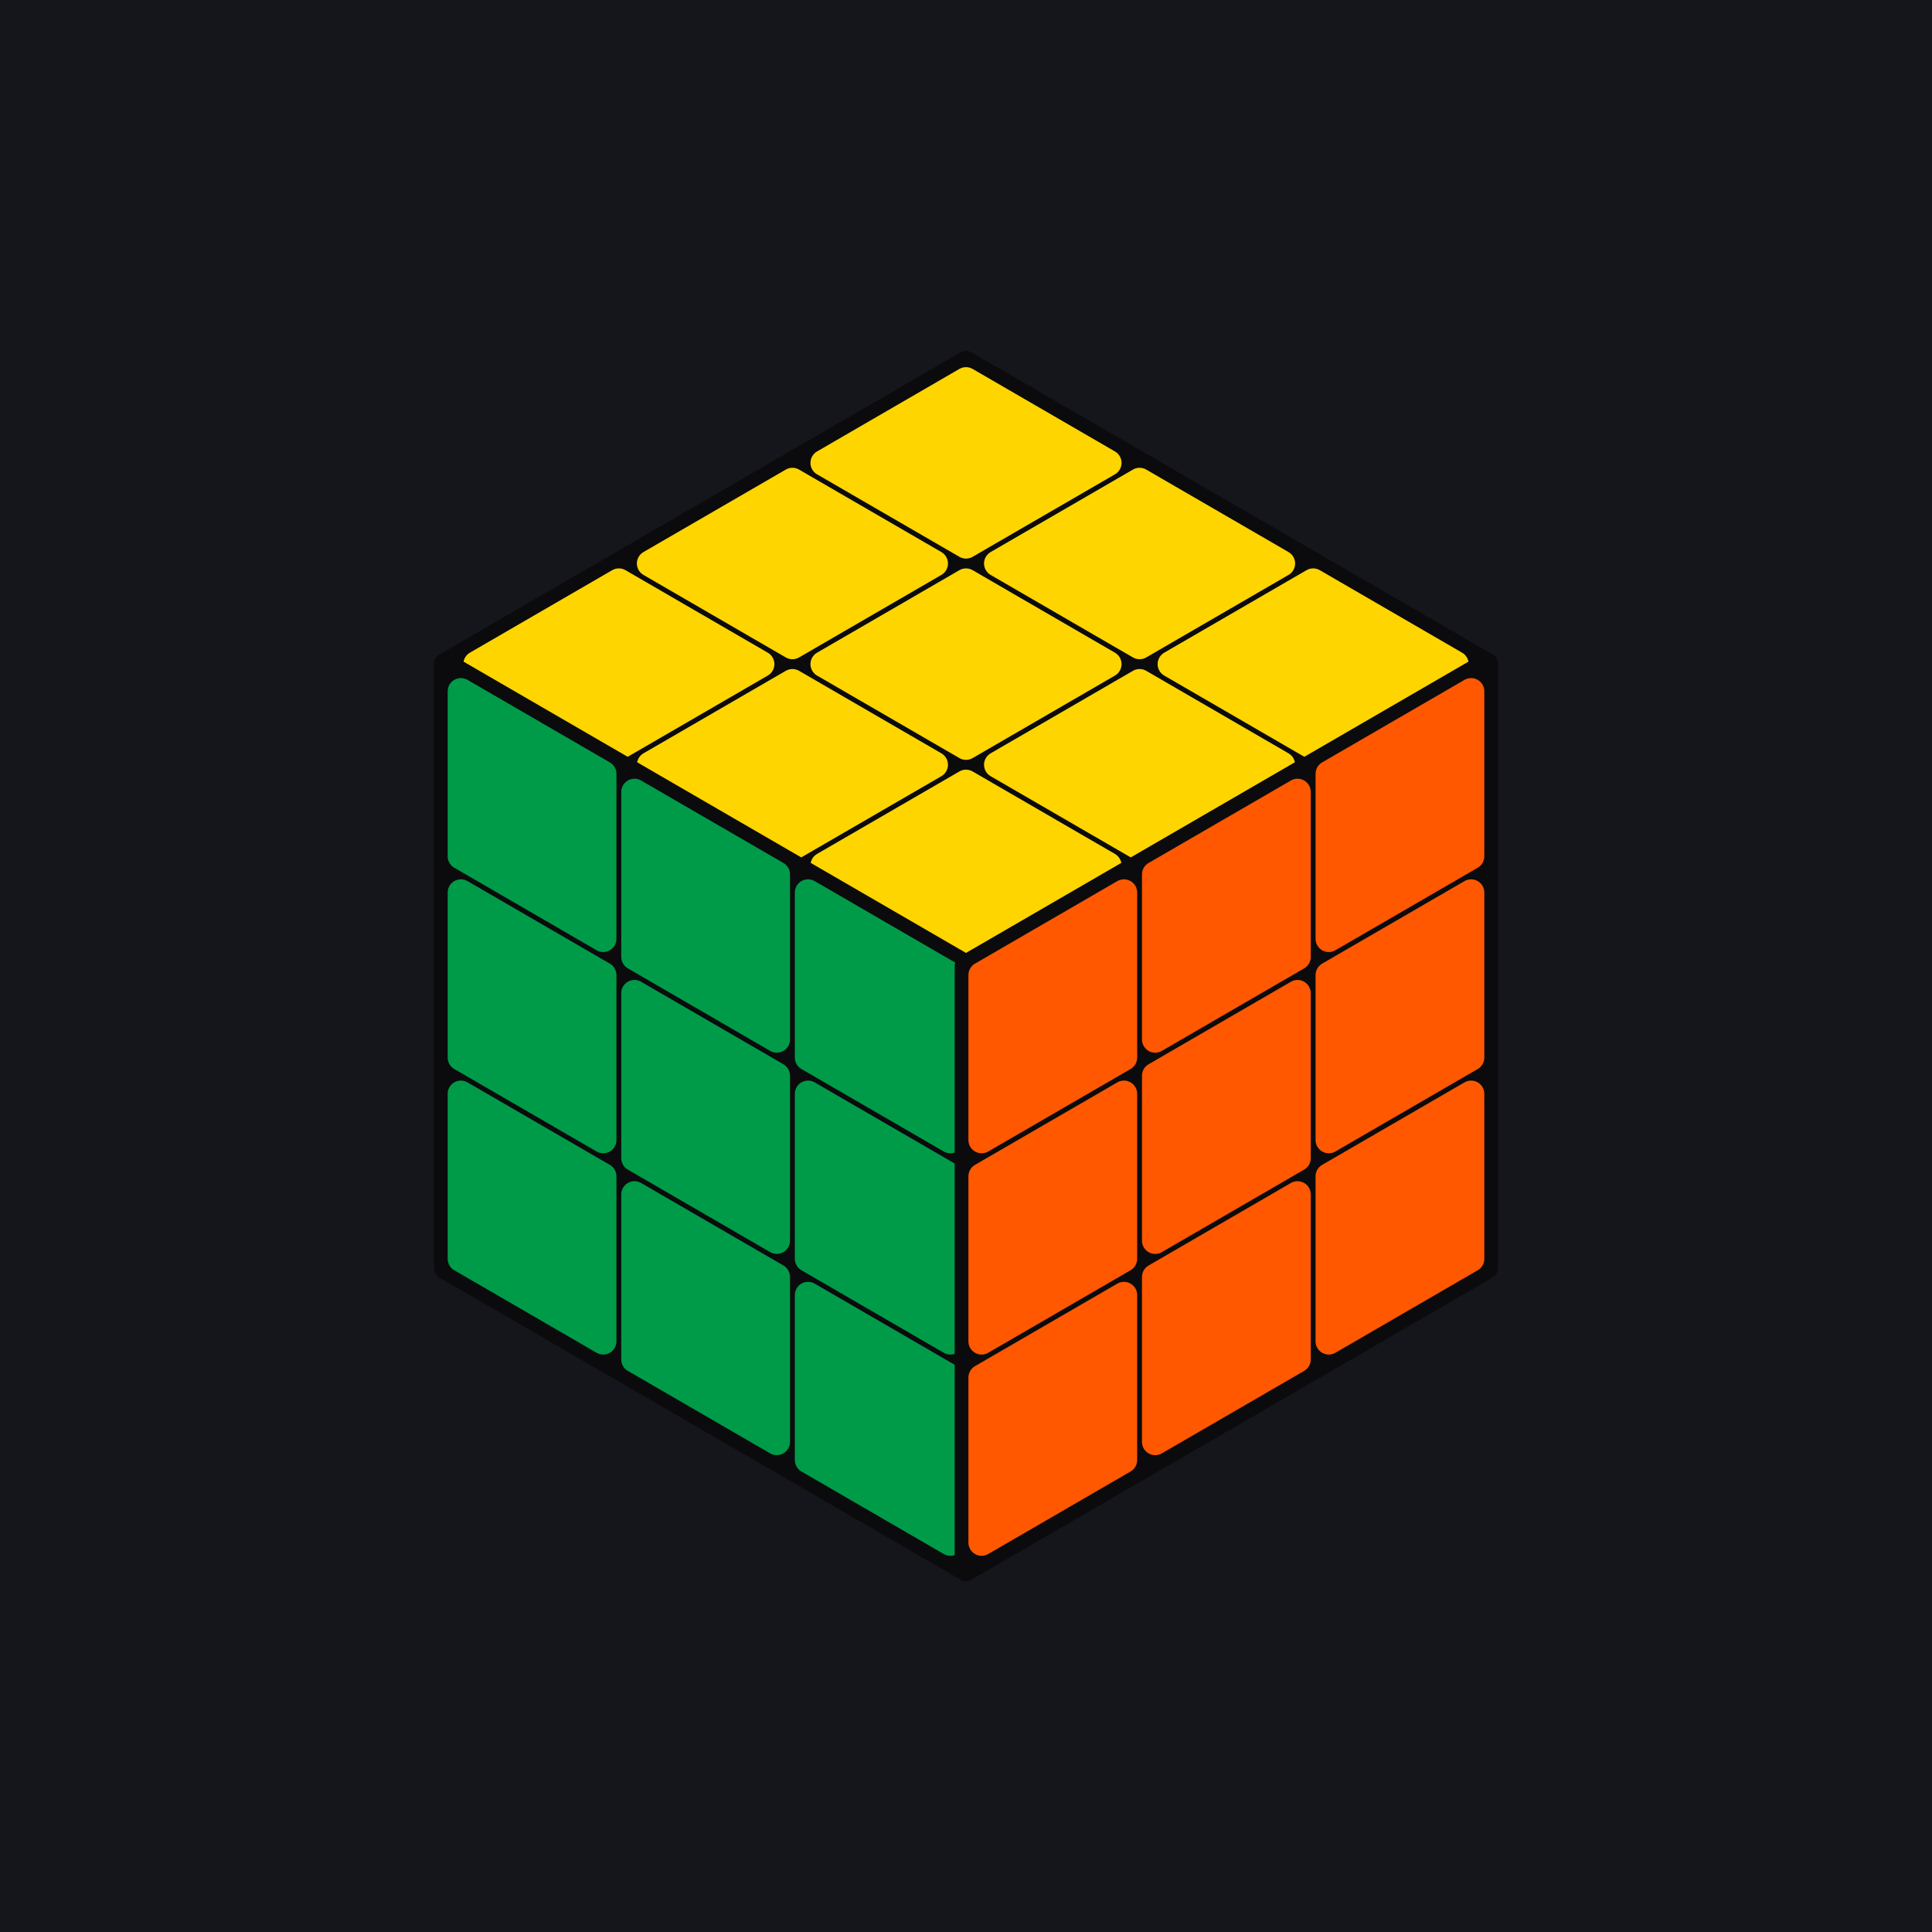
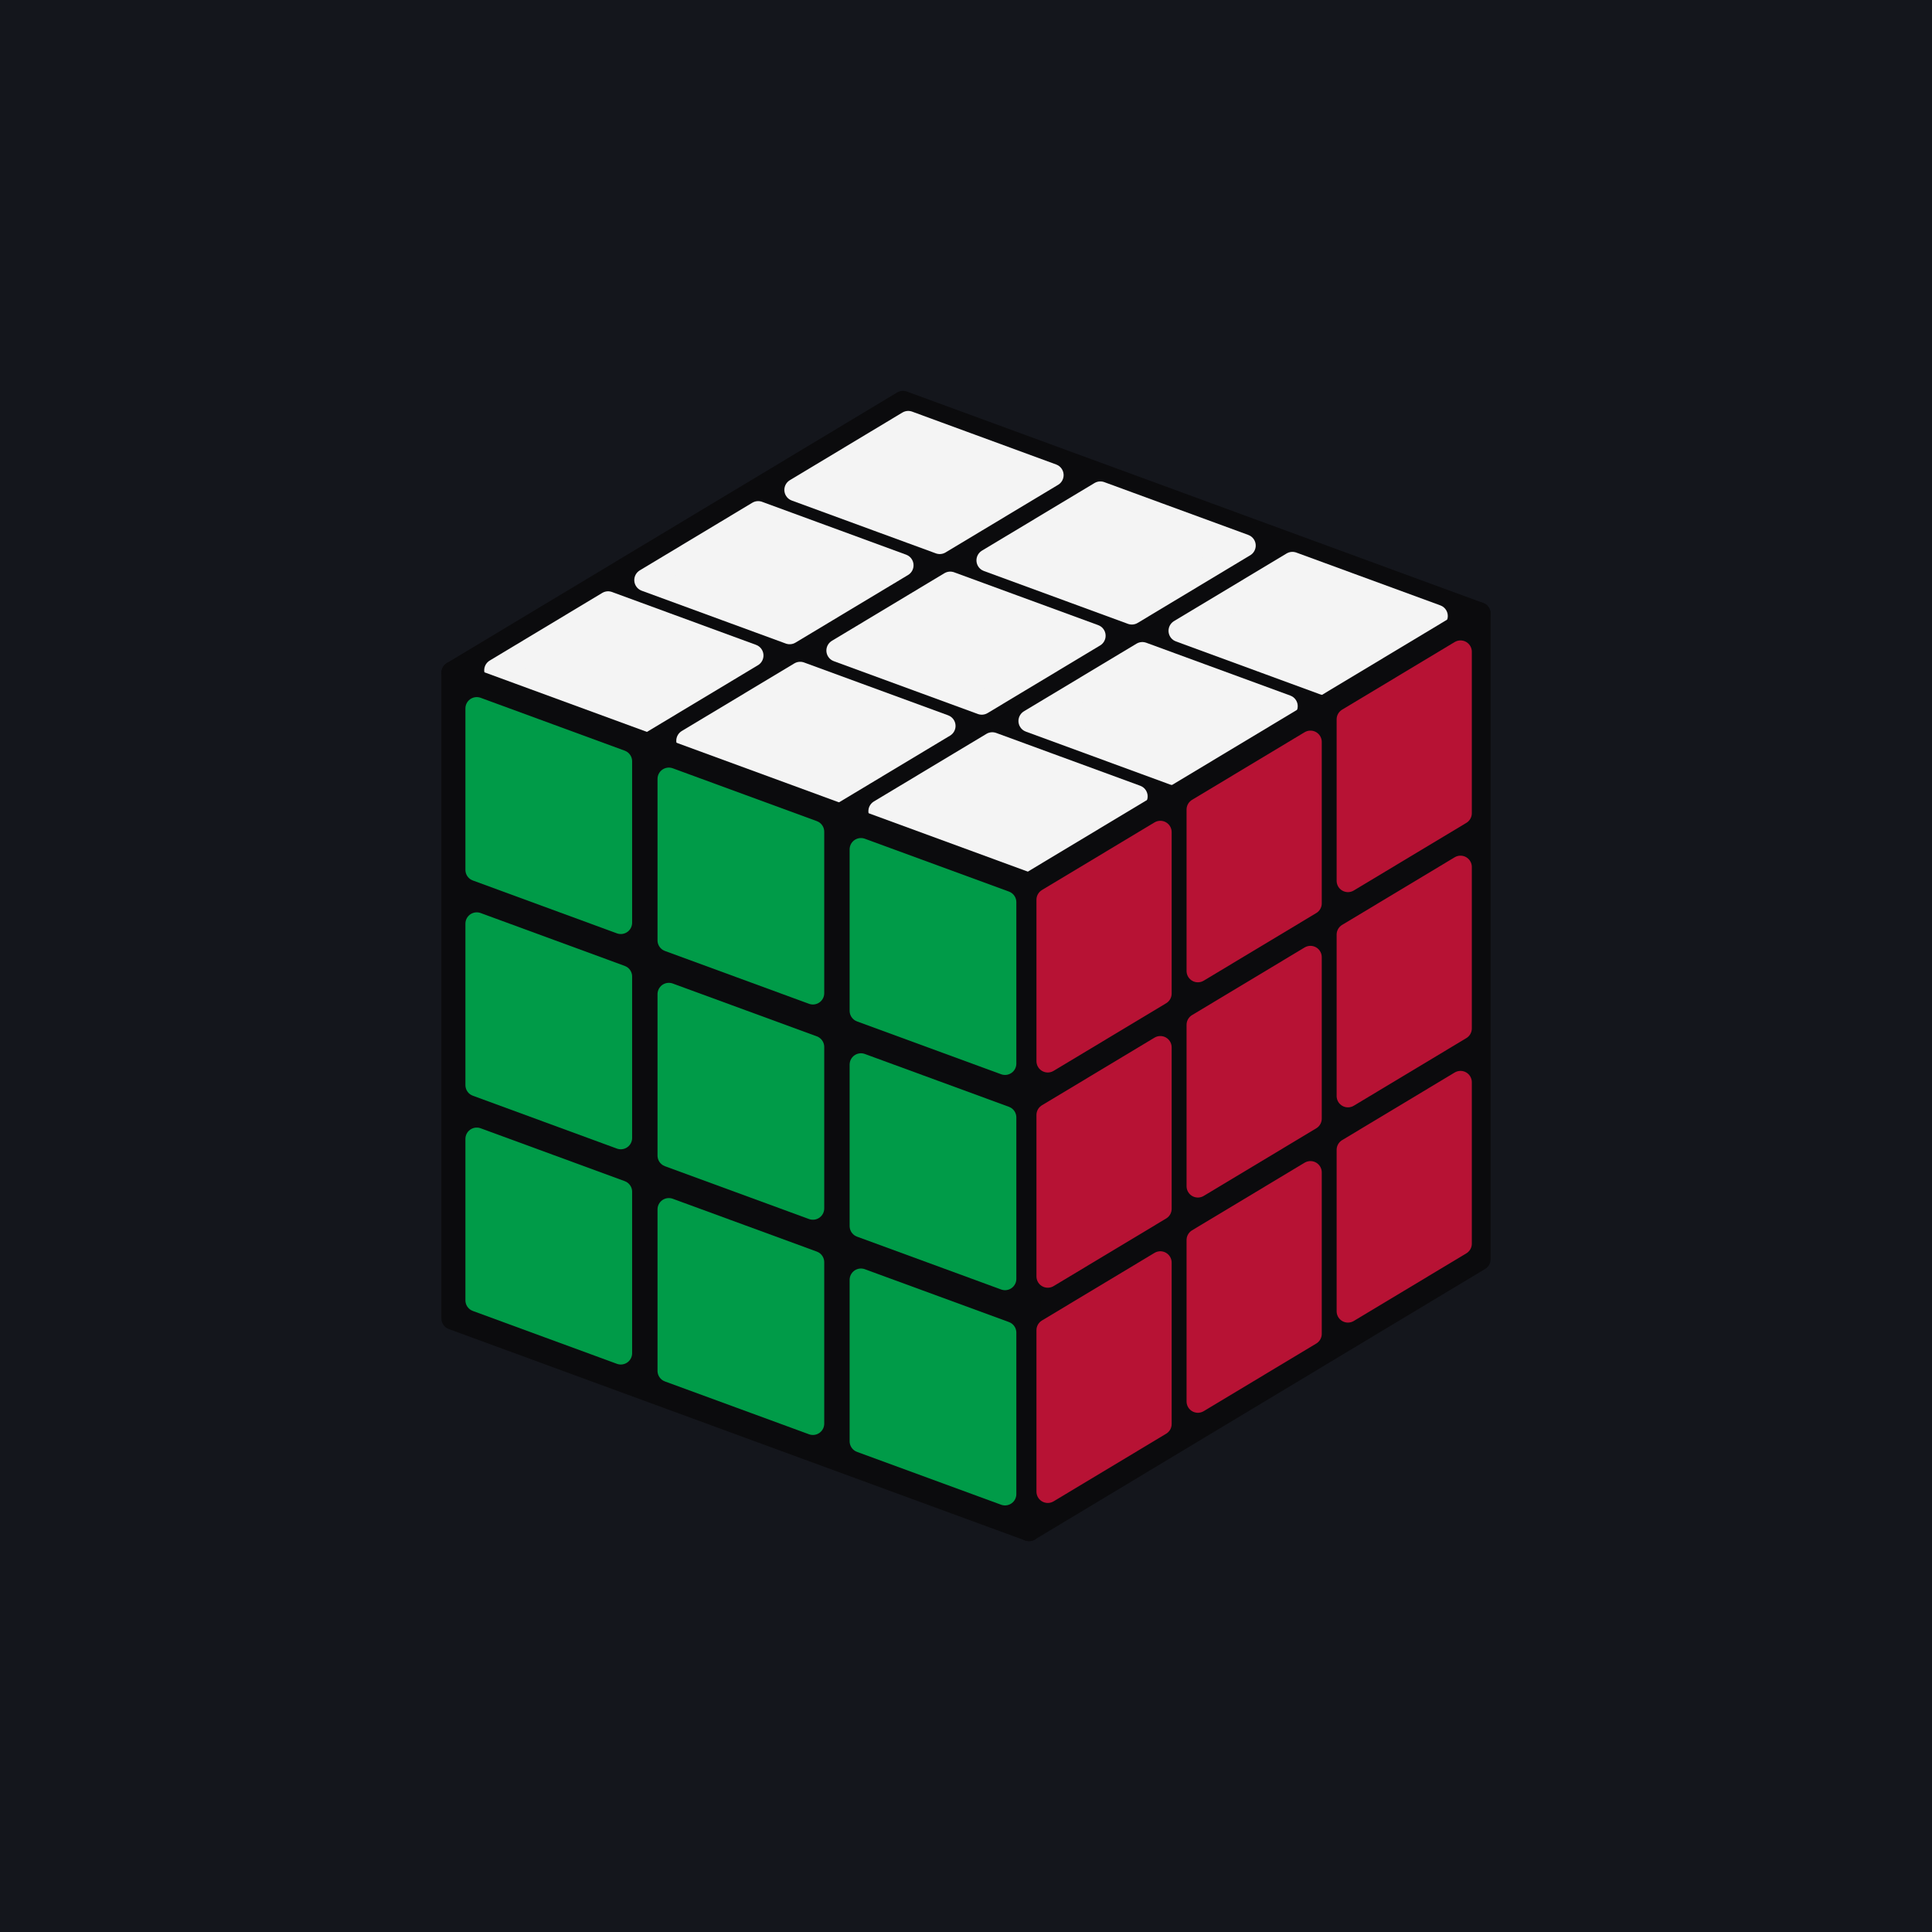
<svg xmlns="http://www.w3.org/2000/svg" viewBox="0 0 512 512" width="512" height="512">
  <rect width="512" height="512" fill="#14161c" />
-   <polygon points="256,96 394,176 256,256 118,176" fill="#0b0b0d" stroke="#0b0b0d" stroke-width="6" stroke-linejoin="round" />
-   <polygon points="256,100.8 293.72,122.67 256,144.53 218.28,122.67" fill="#ffd500" stroke="#ffd500" stroke-width="7" stroke-linejoin="round" />
-   <polygon points="210,127.47 247.72,149.33 210,171.2 172.28,149.33" fill="#ffd500" stroke="#ffd500" stroke-width="7" stroke-linejoin="round" />
-   <polygon points="164,154.13 201.72,176 164,197.87 126.28,176" fill="#ffd500" stroke="#ffd500" stroke-width="7" stroke-linejoin="round" />
-   <polygon points="302,127.47 339.72,149.33 302,171.2 264.28,149.33" fill="#ffd500" stroke="#ffd500" stroke-width="7" stroke-linejoin="round" />
-   <polygon points="256,154.13 293.72,176 256,197.87 218.28,176" fill="#ffd500" stroke="#ffd500" stroke-width="7" stroke-linejoin="round" />
-   <polygon points="210,180.8 247.72,202.67 210,224.53 172.28,202.67" fill="#ffd500" stroke="#ffd500" stroke-width="7" stroke-linejoin="round" />
-   <polygon points="348,154.13 385.72,176 348,197.87 310.28,176" fill="#ffd500" stroke="#ffd500" stroke-width="7" stroke-linejoin="round" />
-   <polygon points="302,180.8 339.72,202.67 302,224.53 264.28,202.67" fill="#ffd500" stroke="#ffd500" stroke-width="7" stroke-linejoin="round" />
-   <polygon points="256,207.47 293.72,229.33 256,251.2 218.28,229.33" fill="#ffd500" stroke="#ffd500" stroke-width="7" stroke-linejoin="round" />
-   <polygon points="118,176 256,256 256,416 118,336" fill="#0b0b0d" stroke="#0b0b0d" stroke-width="6" stroke-linejoin="round" />
-   <polygon points="122.14,183.2 159.86,205.07 159.86,248.8 122.14,226.93" fill="#009b48" stroke="#009b48" stroke-width="7" stroke-linejoin="round" />
-   <polygon points="122.14,236.53 159.86,258.4 159.86,302.13 122.14,280.27" fill="#009b48" stroke="#009b48" stroke-width="7" stroke-linejoin="round" />
-   <polygon points="122.14,289.87 159.86,311.73 159.86,355.47 122.14,333.6" fill="#009b48" stroke="#009b48" stroke-width="7" stroke-linejoin="round" />
-   <polygon points="168.14,209.87 205.86,231.73 205.86,275.47 168.14,253.6" fill="#009b48" stroke="#009b48" stroke-width="7" stroke-linejoin="round" />
-   <polygon points="168.14,263.2 205.86,285.07 205.86,328.8 168.14,306.93" fill="#009b48" stroke="#009b48" stroke-width="7" stroke-linejoin="round" />
-   <polygon points="168.14,316.53 205.86,338.4 205.86,382.13 168.14,360.27" fill="#009b48" stroke="#009b48" stroke-width="7" stroke-linejoin="round" />
-   <polygon points="214.14,236.53 251.86,258.4 251.86,302.13 214.14,280.27" fill="#009b48" stroke="#009b48" stroke-width="7" stroke-linejoin="round" />
-   <polygon points="214.14,289.87 251.86,311.73 251.86,355.47 214.14,333.6" fill="#009b48" stroke="#009b48" stroke-width="7" stroke-linejoin="round" />
-   <polygon points="214.14,343.2 251.86,365.07 251.86,408.8 214.14,386.93" fill="#009b48" stroke="#009b48" stroke-width="7" stroke-linejoin="round" />
-   <polygon points="256,256 394,176 394,336 256,416" fill="#0b0b0d" stroke="#0b0b0d" stroke-width="6" stroke-linejoin="round" />
-   <polygon points="260.14,258.4 297.86,236.53 297.86,280.27 260.14,302.13" fill="#ff5800" stroke="#ff5800" stroke-width="7" stroke-linejoin="round" />
-   <polygon points="260.14,311.73 297.86,289.87 297.86,333.6 260.14,355.47" fill="#ff5800" stroke="#ff5800" stroke-width="7" stroke-linejoin="round" />
-   <polygon points="260.14,365.07 297.86,343.2 297.86,386.93 260.14,408.8" fill="#ff5800" stroke="#ff5800" stroke-width="7" stroke-linejoin="round" />
-   <polygon points="306.14,231.73 343.86,209.87 343.86,253.6 306.14,275.47" fill="#ff5800" stroke="#ff5800" stroke-width="7" stroke-linejoin="round" />
-   <polygon points="306.14,285.07 343.86,263.2 343.86,306.93 306.14,328.8" fill="#ff5800" stroke="#ff5800" stroke-width="7" stroke-linejoin="round" />
-   <polygon points="306.14,338.4 343.86,316.53 343.86,360.27 306.14,382.13" fill="#ff5800" stroke="#ff5800" stroke-width="7" stroke-linejoin="round" />
-   <polygon points="352.14,205.07 389.86,183.2 389.86,226.93 352.14,248.8" fill="#ff5800" stroke="#ff5800" stroke-width="7" stroke-linejoin="round" />
-   <polygon points="352.14,258.4 389.86,236.53 389.86,280.27 352.14,302.13" fill="#ff5800" stroke="#ff5800" stroke-width="7" stroke-linejoin="round" />
-   <polygon points="352.14,311.73 389.86,289.87 389.86,333.6 352.14,355.47" fill="#ff5800" stroke="#ff5800" stroke-width="7" stroke-linejoin="round" />
+   <polygon points="239.3,106.58 392.02,162.6 272.7,234.3 119.98,178.28" fill="#0b0b0d" stroke="#0b0b0d" stroke-width="6" stroke-linejoin="round" />
+   <polygon points="240.69,111.9 278.87,125.91 249.04,143.83 210.86,129.83" fill="#f4f4f4" stroke="#f4f4f4" stroke-width="6" stroke-linejoin="round" />
+   <polygon points="200.92,135.8 239.1,149.81 209.27,167.73 171.09,153.73" fill="#f4f4f4" stroke="#f4f4f4" stroke-width="6" stroke-linejoin="round" />
+   <polygon points="161.15,159.7 199.33,173.71 169.5,191.63 131.32,177.63" fill="#f4f4f4" stroke="#f4f4f4" stroke-width="6" stroke-linejoin="round" />
+   <polygon points="291.6,130.58 329.78,144.58 299.95,162.51 261.77,148.5" fill="#f4f4f4" stroke="#f4f4f4" stroke-width="6" stroke-linejoin="round" />
+   <polygon points="251.82,154.48 290,168.48 260.18,186.4 222,172.4" fill="#f4f4f4" stroke="#f4f4f4" stroke-width="6" stroke-linejoin="round" />
+   <polygon points="212.05,178.38 250.23,192.38 220.4,210.3 182.22,196.3" fill="#f4f4f4" stroke="#f4f4f4" stroke-width="6" stroke-linejoin="round" />
+   <polygon points="342.5,149.25 380.68,163.25 350.85,181.18 312.67,167.17" fill="#f4f4f4" stroke="#f4f4f4" stroke-width="6" stroke-linejoin="round" />
+   <polygon points="302.73,173.15 340.91,187.15 311.08,205.08 272.9,191.07" fill="#f4f4f4" stroke="#f4f4f4" stroke-width="6" stroke-linejoin="round" />
+   <polygon points="262.96,197.05 301.14,211.05 271.31,228.98 233.13,214.97" fill="#f4f4f4" stroke="#f4f4f4" stroke-width="6" stroke-linejoin="round" />
+   <polygon points="119.98,178.28 272.7,234.3 272.7,405.42 119.98,349.4" fill="#0b0b0d" stroke="#0b0b0d" stroke-width="6" stroke-linejoin="round" />
+   <polygon points="126.34,187.74 164.52,201.75 164.52,244.53 126.34,230.52" fill="#009b48" stroke="#009b48" stroke-width="6" stroke-linejoin="round" />
+   <polygon points="126.34,244.78 164.52,258.79 164.52,301.57 126.34,287.56" fill="#009b48" stroke="#009b48" stroke-width="6" stroke-linejoin="round" />
+   <polygon points="126.34,301.82 164.52,315.83 164.52,358.61 126.34,344.6" fill="#009b48" stroke="#009b48" stroke-width="6" stroke-linejoin="round" />
+   <polygon points="177.25,206.42 215.43,220.42 215.43,263.2 177.25,249.2" fill="#009b48" stroke="#009b48" stroke-width="6" stroke-linejoin="round" />
+   <polygon points="177.25,263.46 215.43,277.46 215.43,320.24 177.25,306.24" fill="#009b48" stroke="#009b48" stroke-width="6" stroke-linejoin="round" />
+   <polygon points="177.25,320.5 215.43,334.5 215.43,377.28 177.25,363.28" fill="#009b48" stroke="#009b48" stroke-width="6" stroke-linejoin="round" />
+   <polygon points="228.16,225.09 266.34,239.09 266.34,281.87 228.16,267.87" fill="#009b48" stroke="#009b48" stroke-width="6" stroke-linejoin="round" />
+   <polygon points="228.16,282.13 266.34,296.13 266.34,338.91 228.16,324.91" fill="#009b48" stroke="#009b48" stroke-width="6" stroke-linejoin="round" />
+   <polygon points="228.16,339.17 266.34,353.17 266.34,395.95 228.16,381.95" fill="#009b48" stroke="#009b48" stroke-width="6" stroke-linejoin="round" />
+   <polygon points="272.7,234.3 392.02,162.6 392.02,333.72 272.7,405.42" fill="#0b0b0d" stroke="#0b0b0d" stroke-width="6" stroke-linejoin="round" />
+   <polygon points="277.67,238.44 307.5,220.52 307.5,263.3 277.67,281.22" fill="#b71234" stroke="#b71234" stroke-width="6" stroke-linejoin="round" />
+   <polygon points="277.67,295.48 307.5,277.56 307.5,320.34 277.67,338.26" fill="#b71234" stroke="#b71234" stroke-width="6" stroke-linejoin="round" />
+   <polygon points="277.67,352.52 307.5,334.6 307.5,377.38 277.67,395.3" fill="#b71234" stroke="#b71234" stroke-width="6" stroke-linejoin="round" />
+   <polygon points="317.45,214.54 347.28,196.62 347.28,239.4 317.45,257.32" fill="#b71234" stroke="#b71234" stroke-width="6" stroke-linejoin="round" />
+   <polygon points="317.45,271.58 347.28,253.66 347.28,296.44 317.45,314.36" fill="#b71234" stroke="#b71234" stroke-width="6" stroke-linejoin="round" />
+   <polygon points="317.45,328.62 347.28,310.7 347.28,353.48 317.45,371.4" fill="#b71234" stroke="#b71234" stroke-width="6" stroke-linejoin="round" />
+   <polygon points="357.22,190.64 387.05,172.72 387.05,215.5 357.22,233.42" fill="#b71234" stroke="#b71234" stroke-width="6" stroke-linejoin="round" />
+   <polygon points="357.22,247.68 387.05,229.76 387.05,272.54 357.22,290.46" fill="#b71234" stroke="#b71234" stroke-width="6" stroke-linejoin="round" />
+   <polygon points="357.22,304.72 387.05,286.8 387.05,329.58 357.22,347.5" fill="#b71234" stroke="#b71234" stroke-width="6" stroke-linejoin="round" />
</svg>
